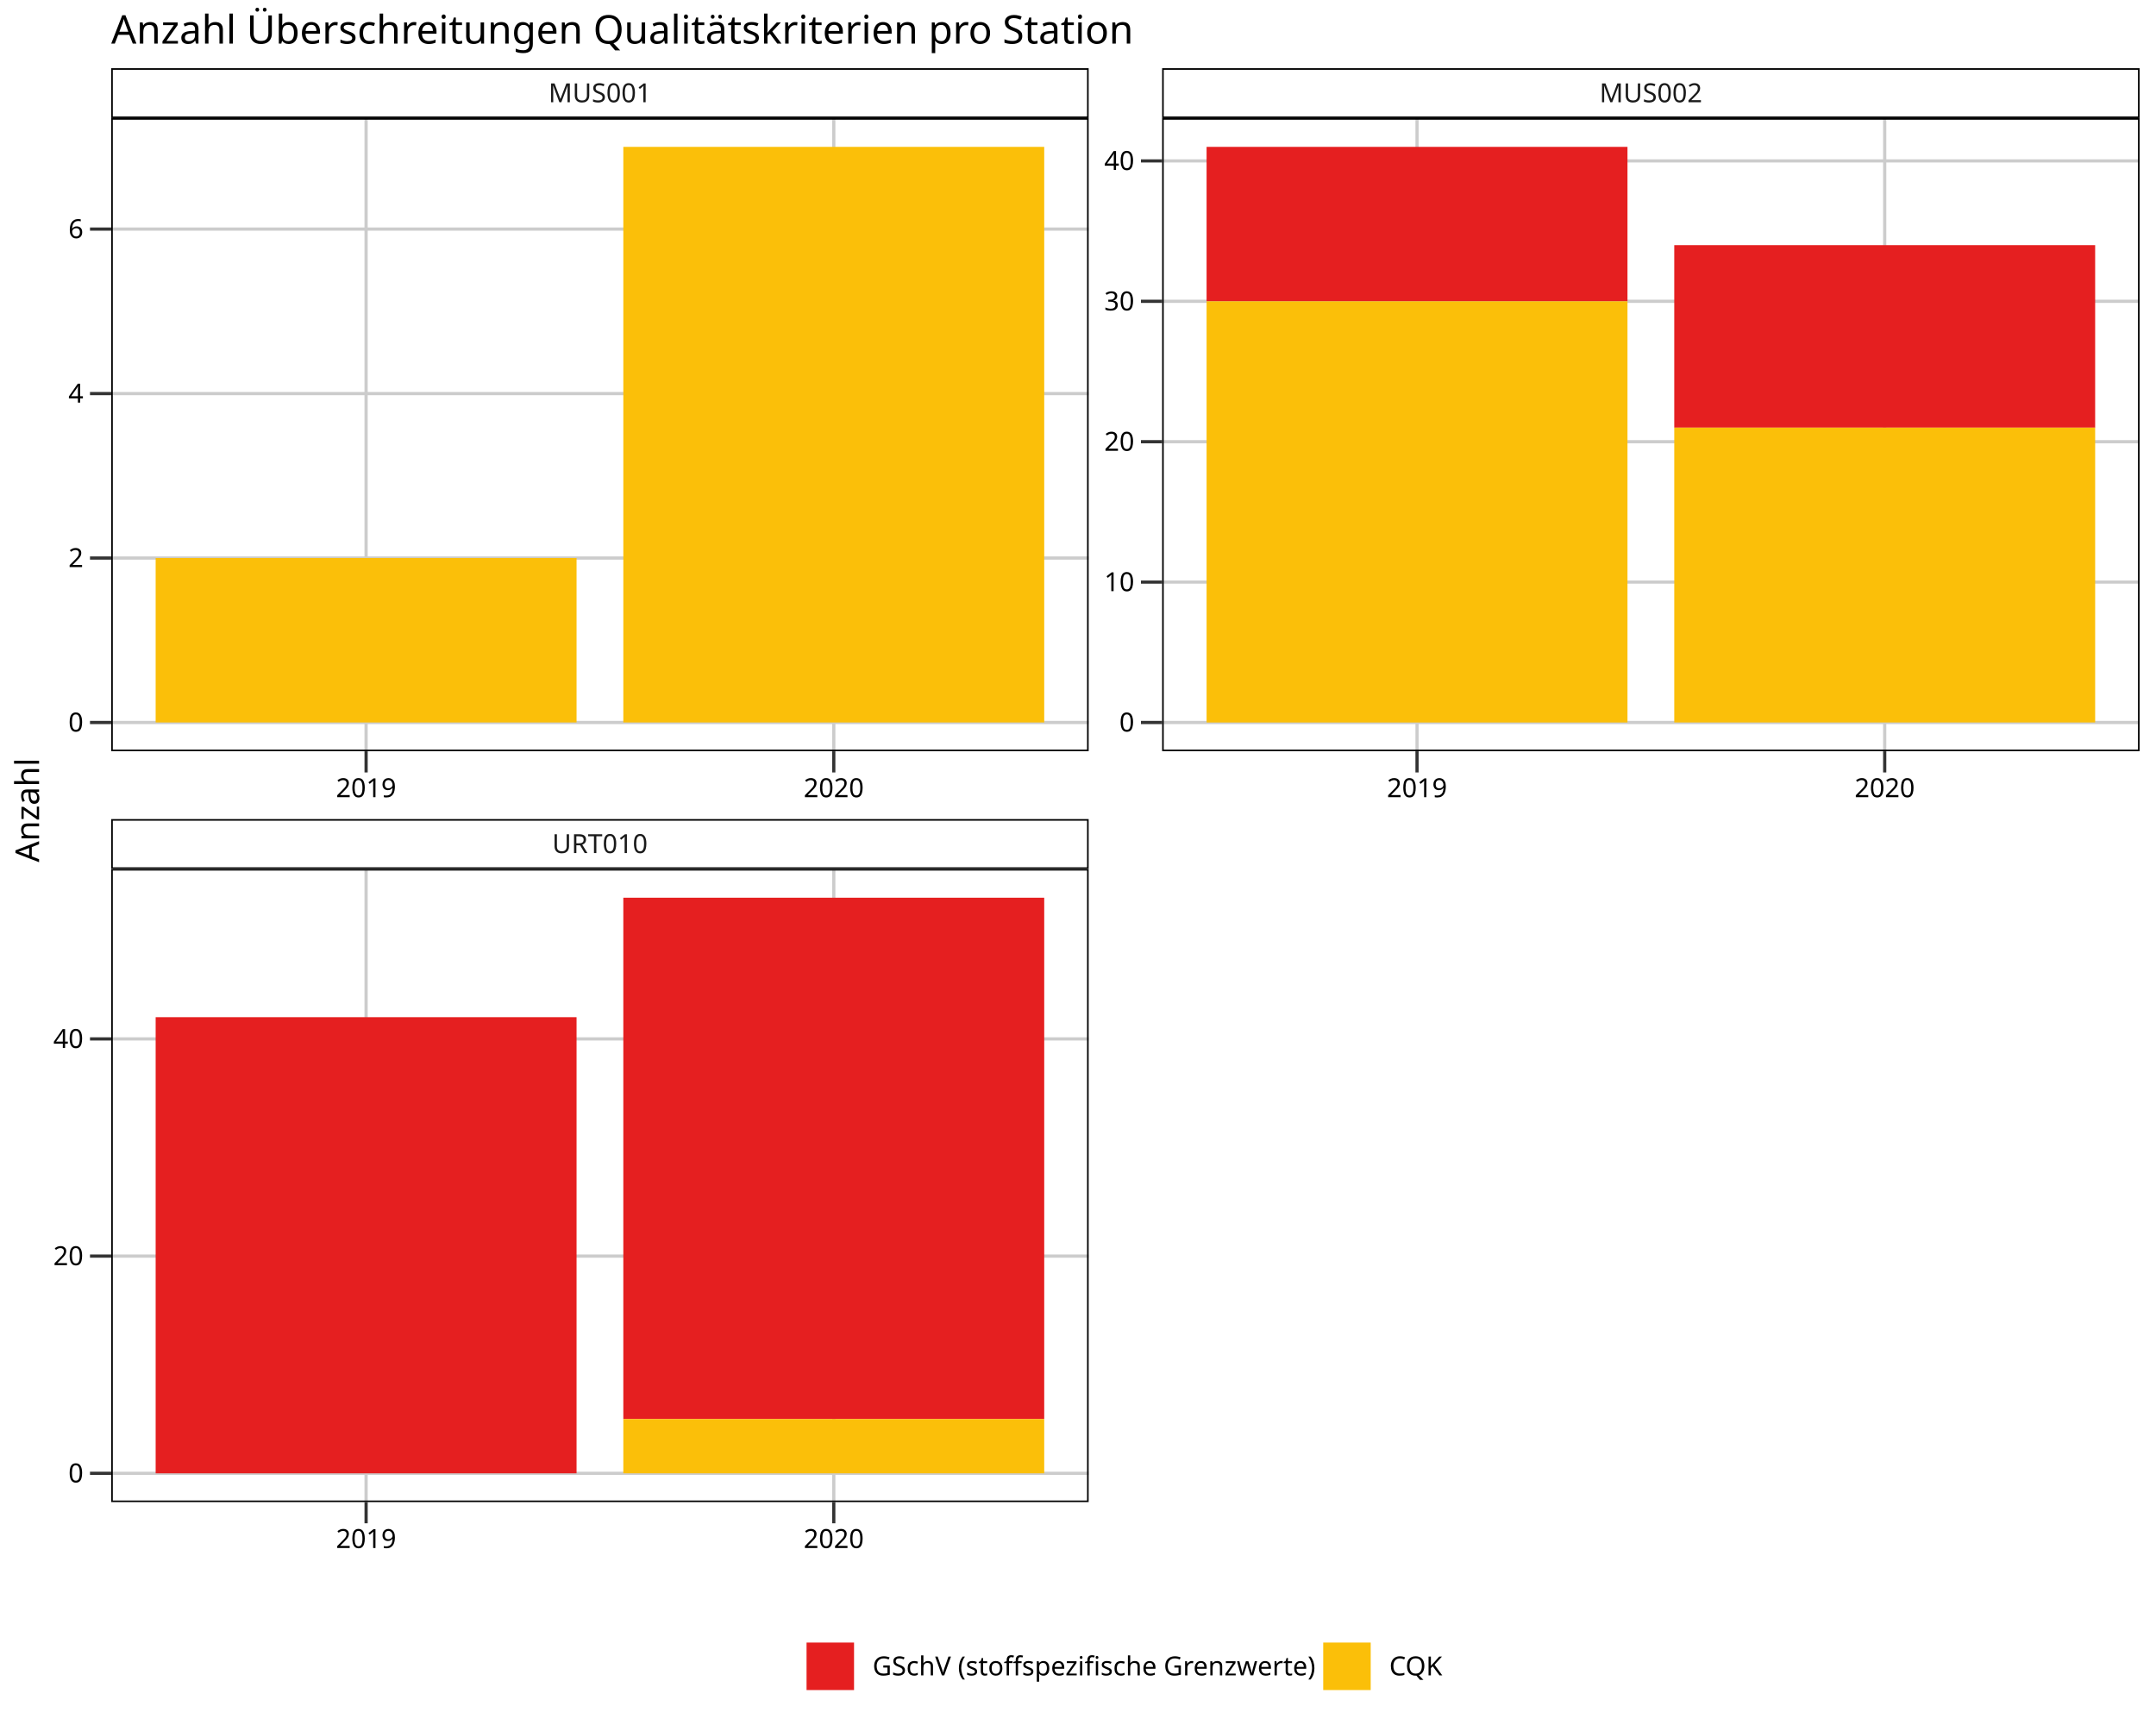
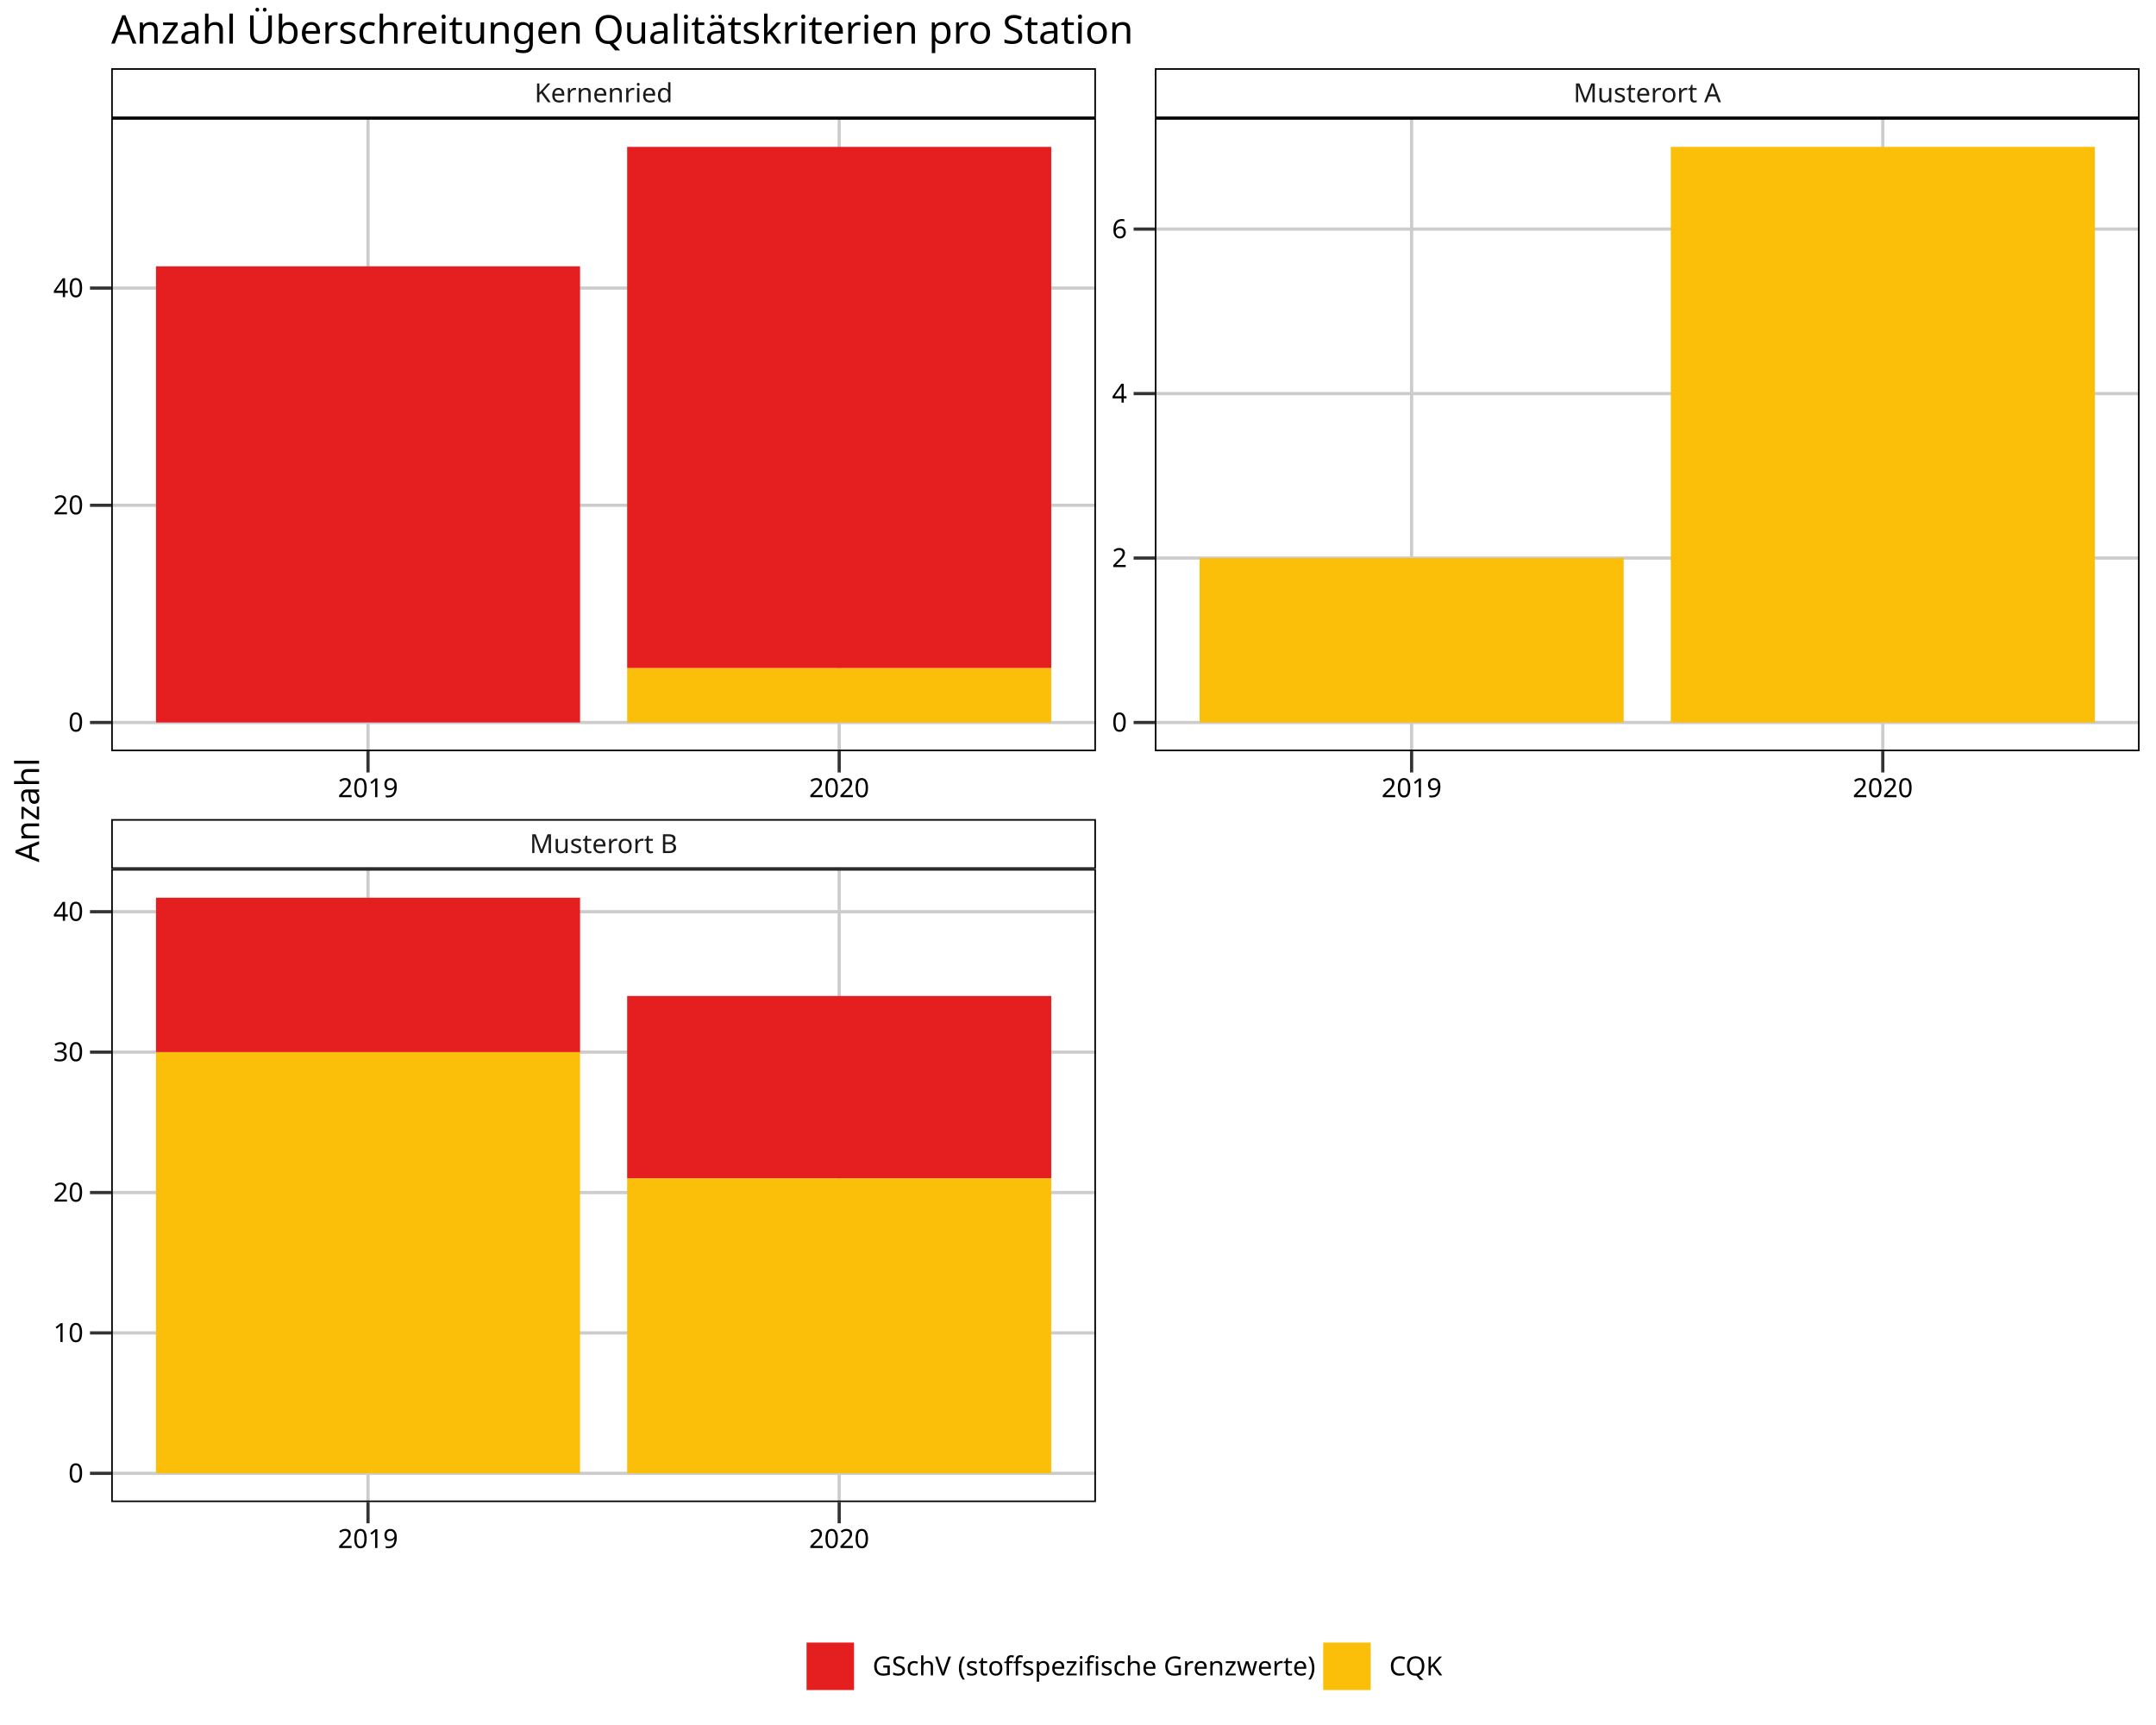
<svg xmlns="http://www.w3.org/2000/svg" class="svglite" data-engine-version="2.0" width="720.00pt" height="576.00pt" viewBox="0 0 720.00 576.00">
  <defs>
    <style type="text/css">
    .svglite line, .svglite polyline, .svglite polygon, .svglite path, .svglite rect, .svglite circle {
      fill: none;
      stroke: #000000;
      stroke-linecap: round;
      stroke-linejoin: round;
      stroke-miterlimit: 10.00;
    }
  </style>
  </defs>
  <rect width="100%" height="100%" style="stroke: none; fill: #FFFFFF;" />
  <defs>
    <clipPath id="cpMC4wMHw3MjAuMDB8MC4wMHw1NzYuMDA=">
      <rect x="0.00" y="0.00" width="720.00" height="576.00" />
    </clipPath>
  </defs>
  <g clip-path="url(#cpMC4wMHw3MjAuMDB8MC4wMHw1NzYuMDA=)">
-     <rect x="-0" y="0.00" width="720.00" height="576.00" style="stroke-width: 1.07; stroke: #FFFFFF; fill: #FFFFFF;" />
+     <rect x="0.00" y="0.00" width="720.00" height="576.00" style="stroke-width: 1.07; stroke: #FFFFFF; fill: #FFFFFF;" />
  </g>
  <defs>
-     <clipPath id="cpMzcuMTR8MzYzLjU2fDM5LjQzfDI1MC44Ng==">
-       <rect x="37.14" y="39.43" width="326.42" height="211.42" />
+     <clipPath id="cpMzcuMTR8MzY2LjAwfDM5LjQzfDI1MC44Ng==">
+       <rect x="37.14" y="39.43" width="328.86" height="211.42" />
    </clipPath>
  </defs>
-   <g clip-path="url(#cpMzcuMTR8MzYzLjU2fDM5LjQzfDI1MC44Ng==)">
-     <rect x="37.14" y="39.43" width="326.42" height="211.42" style="stroke-width: 1.07; stroke: none; fill: #FFFFFF;" />
-     <polyline points="37.14,241.25 363.56,241.25 " style="stroke-width: 1.07; stroke: #CCCCCC; stroke-linecap: butt;" />
-     <polyline points="37.14,186.33 363.56,186.33 " style="stroke-width: 1.07; stroke: #CCCCCC; stroke-linecap: butt;" />
-     <polyline points="37.14,131.42 363.56,131.42 " style="stroke-width: 1.07; stroke: #CCCCCC; stroke-linecap: butt;" />
-     <polyline points="37.14,76.50 363.56,76.50 " style="stroke-width: 1.07; stroke: #CCCCCC; stroke-linecap: butt;" />
-     <polyline points="122.26,250.86 122.26,39.43 " style="stroke-width: 1.07; stroke: #CCCCCC; stroke-linecap: butt;" />
-     <polyline points="278.44,250.86 278.44,39.43 " style="stroke-width: 1.07; stroke: #CCCCCC; stroke-linecap: butt;" />
-     <rect x="51.98" y="186.33" width="140.56" height="0.00" style="stroke-width: 1.07; stroke: none; stroke-linecap: butt; stroke-linejoin: miter; fill: #E51F20;" />
-     <rect x="51.98" y="186.33" width="140.56" height="54.91" style="stroke-width: 1.07; stroke: none; stroke-linecap: butt; stroke-linejoin: miter; fill: #FBBF09;" />
-     <rect x="208.16" y="49.04" width="140.56" height="0.00" style="stroke-width: 1.07; stroke: none; stroke-linecap: butt; stroke-linejoin: miter; fill: #E51F20;" />
-     <rect x="208.16" y="49.04" width="140.56" height="192.20" style="stroke-width: 1.07; stroke: none; stroke-linecap: butt; stroke-linejoin: miter; fill: #FBBF09;" />
-     <rect x="37.14" y="39.43" width="326.42" height="211.42" style="stroke-width: 1.07;" />
+   <g clip-path="url(#cpMzcuMTR8MzY2LjAwfDM5LjQzfDI1MC44Ng==)">
+     <rect x="37.14" y="39.43" width="328.86" height="211.42" style="stroke-width: 1.07; stroke: none; fill: #FFFFFF;" />
+     <polyline points="37.14,241.25 366.00,241.25 " style="stroke-width: 1.07; stroke: #CCCCCC; stroke-linecap: butt;" />
+     <polyline points="37.14,168.72 366.00,168.72 " style="stroke-width: 1.07; stroke: #CCCCCC; stroke-linecap: butt;" />
+     <polyline points="37.14,96.19 366.00,96.19 " style="stroke-width: 1.07; stroke: #CCCCCC; stroke-linecap: butt;" />
+     <polyline points="122.90,250.86 122.90,39.43 " style="stroke-width: 1.07; stroke: #CCCCCC; stroke-linecap: butt;" />
+     <polyline points="280.25,250.86 280.25,39.43 " style="stroke-width: 1.07; stroke: #CCCCCC; stroke-linecap: butt;" />
+     <rect x="52.09" y="88.93" width="141.62" height="152.31" style="stroke-width: 1.07; stroke: none; stroke-linecap: butt; stroke-linejoin: miter; fill: #E51F20;" />
+     <rect x="52.09" y="241.25" width="141.62" height="0.00" style="stroke-width: 1.07; stroke: none; stroke-linecap: butt; stroke-linejoin: miter; fill: #FBBF09;" />
+     <rect x="209.44" y="49.04" width="141.62" height="174.07" style="stroke-width: 1.07; stroke: none; stroke-linecap: butt; stroke-linejoin: miter; fill: #E51F20;" />
+     <rect x="209.44" y="223.11" width="141.62" height="18.13" style="stroke-width: 1.07; stroke: none; stroke-linecap: butt; stroke-linejoin: miter; fill: #FBBF09;" />
+     <rect x="37.14" y="39.43" width="328.86" height="211.42" style="stroke-width: 1.07;" />
  </g>
  <g clip-path="url(#cpMC4wMHw3MjAuMDB8MC4wMHw1NzYuMDA=)">
</g>
  <defs>
-     <clipPath id="cpMzcuMTR8MzYzLjU2fDI5MC4xNXw1MDEuNTc=">
-       <rect x="37.14" y="290.15" width="326.42" height="211.42" />
+     <clipPath id="cpMzcuMTR8MzY2LjAwfDI5MC4xNXw1MDEuNTc=">
+       <rect x="37.14" y="290.15" width="328.86" height="211.42" />
    </clipPath>
  </defs>
-   <g clip-path="url(#cpMzcuMTR8MzYzLjU2fDI5MC4xNXw1MDEuNTc=)">
-     <rect x="37.14" y="290.15" width="326.42" height="211.42" style="stroke-width: 1.07; stroke: none; fill: #FFFFFF;" />
-     <polyline points="37.14,491.96 363.56,491.96 " style="stroke-width: 1.07; stroke: #CCCCCC; stroke-linecap: butt;" />
-     <polyline points="37.14,419.43 363.56,419.43 " style="stroke-width: 1.07; stroke: #CCCCCC; stroke-linecap: butt;" />
-     <polyline points="37.14,346.90 363.56,346.90 " style="stroke-width: 1.07; stroke: #CCCCCC; stroke-linecap: butt;" />
-     <polyline points="122.26,501.57 122.26,290.15 " style="stroke-width: 1.07; stroke: #CCCCCC; stroke-linecap: butt;" />
-     <polyline points="278.44,501.57 278.44,290.15 " style="stroke-width: 1.07; stroke: #CCCCCC; stroke-linecap: butt;" />
-     <rect x="51.98" y="339.65" width="140.56" height="152.31" style="stroke-width: 1.07; stroke: none; stroke-linecap: butt; stroke-linejoin: miter; fill: #E51F20;" />
-     <rect x="51.98" y="491.96" width="140.56" height="0.00" style="stroke-width: 1.07; stroke: none; stroke-linecap: butt; stroke-linejoin: miter; fill: #FBBF09;" />
-     <rect x="208.16" y="299.76" width="140.56" height="174.07" style="stroke-width: 1.07; stroke: none; stroke-linecap: butt; stroke-linejoin: miter; fill: #E51F20;" />
-     <rect x="208.16" y="473.83" width="140.56" height="18.13" style="stroke-width: 1.07; stroke: none; stroke-linecap: butt; stroke-linejoin: miter; fill: #FBBF09;" />
-     <rect x="37.14" y="290.15" width="326.42" height="211.42" style="stroke-width: 1.07;" />
+   <g clip-path="url(#cpMzcuMTR8MzY2LjAwfDI5MC4xNXw1MDEuNTc=)">
+     <rect x="37.14" y="290.15" width="328.86" height="211.42" style="stroke-width: 1.07; stroke: none; fill: #FFFFFF;" />
+     <polyline points="37.14,491.96 366.00,491.96 " style="stroke-width: 1.07; stroke: #CCCCCC; stroke-linecap: butt;" />
+     <polyline points="37.14,445.08 366.00,445.08 " style="stroke-width: 1.07; stroke: #CCCCCC; stroke-linecap: butt;" />
+     <polyline points="37.14,398.20 366.00,398.20 " style="stroke-width: 1.07; stroke: #CCCCCC; stroke-linecap: butt;" />
+     <polyline points="37.14,351.32 366.00,351.32 " style="stroke-width: 1.07; stroke: #CCCCCC; stroke-linecap: butt;" />
+     <polyline points="37.14,304.44 366.00,304.44 " style="stroke-width: 1.07; stroke: #CCCCCC; stroke-linecap: butt;" />
+     <polyline points="122.90,501.57 122.90,290.15 " style="stroke-width: 1.07; stroke: #CCCCCC; stroke-linecap: butt;" />
+     <polyline points="280.25,501.57 280.25,290.15 " style="stroke-width: 1.07; stroke: #CCCCCC; stroke-linecap: butt;" />
+     <rect x="52.09" y="299.76" width="141.62" height="51.57" style="stroke-width: 1.07; stroke: none; stroke-linecap: butt; stroke-linejoin: miter; fill: #E51F20;" />
+     <rect x="52.09" y="351.32" width="141.62" height="140.64" style="stroke-width: 1.07; stroke: none; stroke-linecap: butt; stroke-linejoin: miter; fill: #FBBF09;" />
+     <rect x="209.44" y="332.57" width="141.62" height="60.94" style="stroke-width: 1.07; stroke: none; stroke-linecap: butt; stroke-linejoin: miter; fill: #E51F20;" />
+     <rect x="209.44" y="393.51" width="141.62" height="98.44" style="stroke-width: 1.07; stroke: none; stroke-linecap: butt; stroke-linejoin: miter; fill: #FBBF09;" />
+     <rect x="37.14" y="290.15" width="328.86" height="211.42" style="stroke-width: 1.07;" />
  </g>
  <g clip-path="url(#cpMC4wMHw3MjAuMDB8MC4wMHw1NzYuMDA=)">
</g>
  <defs>
-     <clipPath id="cpMzg4LjEwfDcxNC41MnwzOS40M3wyNTAuODY=">
-       <rect x="388.10" y="39.43" width="326.42" height="211.42" />
+     <clipPath id="cpMzg1LjY2fDcxNC41MnwzOS40M3wyNTAuODY=">
+       <rect x="385.66" y="39.43" width="328.86" height="211.42" />
    </clipPath>
  </defs>
-   <g clip-path="url(#cpMzg4LjEwfDcxNC41MnwzOS40M3wyNTAuODY=)">
-     <rect x="388.10" y="39.43" width="326.42" height="211.42" style="stroke-width: 1.07; stroke: none; fill: #FFFFFF;" />
-     <polyline points="388.10,241.25 714.52,241.25 " style="stroke-width: 1.07; stroke: #CCCCCC; stroke-linecap: butt;" />
-     <polyline points="388.10,194.37 714.52,194.37 " style="stroke-width: 1.07; stroke: #CCCCCC; stroke-linecap: butt;" />
-     <polyline points="388.10,147.49 714.52,147.49 " style="stroke-width: 1.07; stroke: #CCCCCC; stroke-linecap: butt;" />
-     <polyline points="388.10,100.61 714.52,100.61 " style="stroke-width: 1.07; stroke: #CCCCCC; stroke-linecap: butt;" />
-     <polyline points="388.10,53.73 714.52,53.73 " style="stroke-width: 1.07; stroke: #CCCCCC; stroke-linecap: butt;" />
-     <polyline points="473.22,250.86 473.22,39.43 " style="stroke-width: 1.07; stroke: #CCCCCC; stroke-linecap: butt;" />
-     <polyline points="629.40,250.86 629.40,39.43 " style="stroke-width: 1.07; stroke: #CCCCCC; stroke-linecap: butt;" />
-     <rect x="402.94" y="49.04" width="140.56" height="51.57" style="stroke-width: 1.07; stroke: none; stroke-linecap: butt; stroke-linejoin: miter; fill: #E51F20;" />
-     <rect x="402.94" y="100.61" width="140.56" height="140.64" style="stroke-width: 1.07; stroke: none; stroke-linecap: butt; stroke-linejoin: miter; fill: #FBBF09;" />
-     <rect x="559.12" y="81.86" width="140.56" height="60.94" style="stroke-width: 1.07; stroke: none; stroke-linecap: butt; stroke-linejoin: miter; fill: #E51F20;" />
-     <rect x="559.12" y="142.80" width="140.56" height="98.44" style="stroke-width: 1.07; stroke: none; stroke-linecap: butt; stroke-linejoin: miter; fill: #FBBF09;" />
-     <rect x="388.10" y="39.43" width="326.42" height="211.42" style="stroke-width: 1.07;" />
+   <g clip-path="url(#cpMzg1LjY2fDcxNC41MnwzOS40M3wyNTAuODY=)">
+     <rect x="385.66" y="39.43" width="328.86" height="211.42" style="stroke-width: 1.07; stroke: none; fill: #FFFFFF;" />
+     <polyline points="385.66,241.25 714.52,241.25 " style="stroke-width: 1.07; stroke: #CCCCCC; stroke-linecap: butt;" />
+     <polyline points="385.66,186.33 714.52,186.33 " style="stroke-width: 1.07; stroke: #CCCCCC; stroke-linecap: butt;" />
+     <polyline points="385.66,131.42 714.52,131.42 " style="stroke-width: 1.07; stroke: #CCCCCC; stroke-linecap: butt;" />
+     <polyline points="385.66,76.50 714.52,76.50 " style="stroke-width: 1.07; stroke: #CCCCCC; stroke-linecap: butt;" />
+     <polyline points="471.41,250.86 471.41,39.43 " style="stroke-width: 1.07; stroke: #CCCCCC; stroke-linecap: butt;" />
+     <polyline points="628.76,250.86 628.76,39.43 " style="stroke-width: 1.07; stroke: #CCCCCC; stroke-linecap: butt;" />
+     <rect x="400.61" y="186.33" width="141.62" height="0.00" style="stroke-width: 1.07; stroke: none; stroke-linecap: butt; stroke-linejoin: miter; fill: #E51F20;" />
+     <rect x="400.61" y="186.33" width="141.62" height="54.91" style="stroke-width: 1.07; stroke: none; stroke-linecap: butt; stroke-linejoin: miter; fill: #FBBF09;" />
+     <rect x="557.96" y="49.04" width="141.62" height="0.00" style="stroke-width: 1.07; stroke: none; stroke-linecap: butt; stroke-linejoin: miter; fill: #E51F20;" />
+     <rect x="557.96" y="49.04" width="141.62" height="192.20" style="stroke-width: 1.07; stroke: none; stroke-linecap: butt; stroke-linejoin: miter; fill: #FBBF09;" />
+     <rect x="385.66" y="39.43" width="328.86" height="211.42" style="stroke-width: 1.07;" />
  </g>
  <g clip-path="url(#cpMC4wMHw3MjAuMDB8MC4wMHw1NzYuMDA=)">
</g>
  <defs>
-     <clipPath id="cpMzg4LjEwfDcxNC41MnwyOTAuMTV8NTAxLjU3">
-       <rect x="388.10" y="290.15" width="326.42" height="211.42" />
+     <clipPath id="cpMzg1LjY2fDcxNC41MnwyOTAuMTV8NTAxLjU3">
+       <rect x="385.66" y="290.15" width="328.86" height="211.42" />
    </clipPath>
  </defs>
-   <g clip-path="url(#cpMzg4LjEwfDcxNC41MnwyOTAuMTV8NTAxLjU3)">
+   <g clip-path="url(#cpMzg1LjY2fDcxNC41MnwyOTAuMTV8NTAxLjU3)">
</g>
  <g clip-path="url(#cpMC4wMHw3MjAuMDB8MC4wMHw1NzYuMDA=)">
</g>
  <defs>
-     <clipPath id="cpMzcuMTR8MzYzLjU2fDI3My41MHwyOTAuMTU=">
-       <rect x="37.14" y="273.50" width="326.42" height="16.65" />
+     <clipPath id="cpMzcuMTR8MzY2LjAwfDI3My41MHwyOTAuMTU=">
+       <rect x="37.14" y="273.50" width="328.86" height="16.65" />
    </clipPath>
  </defs>
-   <g clip-path="url(#cpMzcuMTR8MzYzLjU2fDI3My41MHwyOTAuMTU=)">
-     <rect x="37.14" y="273.50" width="326.42" height="16.65" style="stroke-width: 1.07; fill: #FFFFFF;" />
-     <text x="200.35" y="284.85" text-anchor="middle" style="font-size: 8.80px; fill: #1A1A1A; font-family: sans;" textLength="32.77px" lengthAdjust="spacingAndGlyphs">URT010</text>
+   <g clip-path="url(#cpMzcuMTR8MzY2LjAwfDI3My41MHwyOTAuMTU=)">
+     <rect x="37.14" y="273.50" width="328.86" height="16.65" style="stroke-width: 1.07; fill: #FFFFFF;" />
+     <text x="201.57" y="284.85" text-anchor="middle" style="font-size: 8.80px; fill: #1A1A1A; font-family: sans;" textLength="45.49px" lengthAdjust="spacingAndGlyphs">Musterort B</text>
  </g>
  <g clip-path="url(#cpMC4wMHw3MjAuMDB8MC4wMHw1NzYuMDA=)">
</g>
  <defs>
-     <clipPath id="cpMzg4LjEwfDcxNC41MnwyNzMuNTB8MjkwLjE1">
-       <rect x="388.10" y="273.50" width="326.42" height="16.65" />
+     <clipPath id="cpMzg1LjY2fDcxNC41MnwyNzMuNTB8MjkwLjE1">
+       <rect x="385.66" y="273.50" width="328.86" height="16.65" />
    </clipPath>
  </defs>
-   <g clip-path="url(#cpMzg4LjEwfDcxNC41MnwyNzMuNTB8MjkwLjE1)">
+   <g clip-path="url(#cpMzg1LjY2fDcxNC41MnwyNzMuNTB8MjkwLjE1)">
</g>
  <g clip-path="url(#cpMC4wMHw3MjAuMDB8MC4wMHw1NzYuMDA=)">
</g>
  <defs>
-     <clipPath id="cpMzcuMTR8MzYzLjU2fDIyLjc4fDM5LjQz">
-       <rect x="37.14" y="22.78" width="326.42" height="16.65" />
+     <clipPath id="cpMzcuMTR8MzY2LjAwfDIyLjc4fDM5LjQz">
+       <rect x="37.14" y="22.78" width="328.86" height="16.65" />
    </clipPath>
  </defs>
-   <g clip-path="url(#cpMzcuMTR8MzYzLjU2fDIyLjc4fDM5LjQz)">
-     <rect x="37.14" y="22.78" width="326.42" height="16.65" style="stroke-width: 1.07; fill: #FFFFFF;" />
-     <text x="200.35" y="34.14" text-anchor="middle" style="font-size: 8.80px; fill: #1A1A1A; font-family: sans;" textLength="34.25px" lengthAdjust="spacingAndGlyphs">MUS001</text>
+   <g clip-path="url(#cpMzcuMTR8MzY2LjAwfDIyLjc4fDM5LjQz)">
+     <rect x="37.14" y="22.78" width="328.86" height="16.65" style="stroke-width: 1.07; fill: #FFFFFF;" />
+     <text x="201.57" y="34.14" text-anchor="middle" style="font-size: 8.80px; fill: #1A1A1A; font-family: sans;" textLength="43.05px" lengthAdjust="spacingAndGlyphs">Kernenried</text>
  </g>
  <g clip-path="url(#cpMC4wMHw3MjAuMDB8MC4wMHw1NzYuMDA=)">
</g>
  <defs>
-     <clipPath id="cpMzg4LjEwfDcxNC41MnwyMi43OHwzOS40Mw==">
-       <rect x="388.10" y="22.78" width="326.42" height="16.65" />
+     <clipPath id="cpMzg1LjY2fDcxNC41MnwyMi43OHwzOS40Mw==">
+       <rect x="385.66" y="22.78" width="328.86" height="16.65" />
    </clipPath>
  </defs>
-   <g clip-path="url(#cpMzg4LjEwfDcxNC41MnwyMi43OHwzOS40Mw==)">
-     <rect x="388.10" y="22.78" width="326.42" height="16.65" style="stroke-width: 1.07; fill: #FFFFFF;" />
-     <text x="551.31" y="34.14" text-anchor="middle" style="font-size: 8.80px; fill: #1A1A1A; font-family: sans;" textLength="34.25px" lengthAdjust="spacingAndGlyphs">MUS002</text>
+   <g clip-path="url(#cpMzg1LjY2fDcxNC41MnwyMi43OHwzOS40Mw==)">
+     <rect x="385.66" y="22.78" width="328.86" height="16.65" style="stroke-width: 1.07; fill: #FFFFFF;" />
+     <text x="550.09" y="34.14" text-anchor="middle" style="font-size: 8.80px; fill: #1A1A1A; font-family: sans;" textLength="45.49px" lengthAdjust="spacingAndGlyphs">Musterort A</text>
  </g>
  <g clip-path="url(#cpMC4wMHw3MjAuMDB8MC4wMHw1NzYuMDA=)">
-     <polyline points="122.26,508.65 122.26,501.57 " style="stroke-width: 1.07; stroke: #333333; stroke-linecap: butt;" />
-     <polyline points="278.44,508.65 278.44,501.57 " style="stroke-width: 1.07; stroke: #333333; stroke-linecap: butt;" />
-     <text x="122.26" y="516.90" text-anchor="middle" style="font-size: 8.80px; font-family: sans;" textLength="19.58px" lengthAdjust="spacingAndGlyphs">2019</text>
-     <text x="278.44" y="516.90" text-anchor="middle" style="font-size: 8.80px; font-family: sans;" textLength="19.58px" lengthAdjust="spacingAndGlyphs">2020</text>
-     <polyline points="122.26,257.94 122.26,250.86 " style="stroke-width: 1.07; stroke: #333333; stroke-linecap: butt;" />
-     <polyline points="278.44,257.94 278.44,250.86 " style="stroke-width: 1.07; stroke: #333333; stroke-linecap: butt;" />
-     <text x="122.26" y="266.19" text-anchor="middle" style="font-size: 8.80px; font-family: sans;" textLength="19.58px" lengthAdjust="spacingAndGlyphs">2019</text>
-     <text x="278.44" y="266.19" text-anchor="middle" style="font-size: 8.80px; font-family: sans;" textLength="19.58px" lengthAdjust="spacingAndGlyphs">2020</text>
-     <polyline points="473.22,257.94 473.22,250.86 " style="stroke-width: 1.07; stroke: #333333; stroke-linecap: butt;" />
-     <polyline points="629.40,257.94 629.40,250.86 " style="stroke-width: 1.07; stroke: #333333; stroke-linecap: butt;" />
-     <text x="473.22" y="266.19" text-anchor="middle" style="font-size: 8.80px; font-family: sans;" textLength="19.58px" lengthAdjust="spacingAndGlyphs">2019</text>
-     <text x="629.40" y="266.19" text-anchor="middle" style="font-size: 8.80px; font-family: sans;" textLength="19.58px" lengthAdjust="spacingAndGlyphs">2020</text>
-     <text x="378.83" y="244.27" text-anchor="end" style="font-size: 8.80px; font-family: sans;" textLength="4.89px" lengthAdjust="spacingAndGlyphs">0</text>
-     <text x="378.83" y="197.39" text-anchor="end" style="font-size: 8.80px; font-family: sans;" textLength="9.79px" lengthAdjust="spacingAndGlyphs">10</text>
-     <text x="378.83" y="150.52" text-anchor="end" style="font-size: 8.80px; font-family: sans;" textLength="9.79px" lengthAdjust="spacingAndGlyphs">20</text>
-     <text x="378.83" y="103.64" text-anchor="end" style="font-size: 8.80px; font-family: sans;" textLength="9.79px" lengthAdjust="spacingAndGlyphs">30</text>
-     <text x="378.83" y="56.76" text-anchor="end" style="font-size: 8.80px; font-family: sans;" textLength="9.79px" lengthAdjust="spacingAndGlyphs">40</text>
-     <polyline points="381.02,241.25 388.10,241.25 " style="stroke-width: 1.07; stroke: #333333; stroke-linecap: butt;" />
-     <polyline points="381.02,194.37 388.10,194.37 " style="stroke-width: 1.07; stroke: #333333; stroke-linecap: butt;" />
-     <polyline points="381.02,147.49 388.10,147.49 " style="stroke-width: 1.07; stroke: #333333; stroke-linecap: butt;" />
-     <polyline points="381.02,100.61 388.10,100.61 " style="stroke-width: 1.07; stroke: #333333; stroke-linecap: butt;" />
-     <polyline points="381.02,53.73 388.10,53.73 " style="stroke-width: 1.07; stroke: #333333; stroke-linecap: butt;" />
+     <polyline points="122.90,508.65 122.90,501.57 " style="stroke-width: 1.07; stroke: #333333; stroke-linecap: butt;" />
+     <polyline points="280.25,508.65 280.25,501.57 " style="stroke-width: 1.07; stroke: #333333; stroke-linecap: butt;" />
+     <text x="122.90" y="516.90" text-anchor="middle" style="font-size: 8.80px; font-family: sans;" textLength="19.58px" lengthAdjust="spacingAndGlyphs">2019</text>
+     <text x="280.25" y="516.90" text-anchor="middle" style="font-size: 8.80px; font-family: sans;" textLength="19.58px" lengthAdjust="spacingAndGlyphs">2020</text>
+     <polyline points="122.90,257.94 122.90,250.86 " style="stroke-width: 1.07; stroke: #333333; stroke-linecap: butt;" />
+     <polyline points="280.25,257.94 280.25,250.86 " style="stroke-width: 1.07; stroke: #333333; stroke-linecap: butt;" />
+     <text x="122.90" y="266.19" text-anchor="middle" style="font-size: 8.80px; font-family: sans;" textLength="19.58px" lengthAdjust="spacingAndGlyphs">2019</text>
+     <text x="280.25" y="266.19" text-anchor="middle" style="font-size: 8.80px; font-family: sans;" textLength="19.58px" lengthAdjust="spacingAndGlyphs">2020</text>
+     <polyline points="471.41,257.94 471.41,250.86 " style="stroke-width: 1.07; stroke: #333333; stroke-linecap: butt;" />
+     <polyline points="628.76,257.94 628.76,250.86 " style="stroke-width: 1.07; stroke: #333333; stroke-linecap: butt;" />
+     <text x="471.41" y="266.19" text-anchor="middle" style="font-size: 8.80px; font-family: sans;" textLength="19.58px" lengthAdjust="spacingAndGlyphs">2019</text>
+     <text x="628.76" y="266.19" text-anchor="middle" style="font-size: 8.80px; font-family: sans;" textLength="19.58px" lengthAdjust="spacingAndGlyphs">2020</text>
+     <text x="376.38" y="244.27" text-anchor="end" style="font-size: 8.80px; font-family: sans;" textLength="4.89px" lengthAdjust="spacingAndGlyphs">0</text>
+     <text x="376.38" y="189.36" text-anchor="end" style="font-size: 8.80px; font-family: sans;" textLength="4.89px" lengthAdjust="spacingAndGlyphs">2</text>
+     <text x="376.38" y="134.44" text-anchor="end" style="font-size: 8.80px; font-family: sans;" textLength="4.89px" lengthAdjust="spacingAndGlyphs">4</text>
+     <text x="376.38" y="79.53" text-anchor="end" style="font-size: 8.80px; font-family: sans;" textLength="4.89px" lengthAdjust="spacingAndGlyphs">6</text>
+     <polyline points="378.57,241.25 385.66,241.25 " style="stroke-width: 1.07; stroke: #333333; stroke-linecap: butt;" />
+     <polyline points="378.57,186.33 385.66,186.33 " style="stroke-width: 1.07; stroke: #333333; stroke-linecap: butt;" />
+     <polyline points="378.57,131.42 385.66,131.42 " style="stroke-width: 1.07; stroke: #333333; stroke-linecap: butt;" />
+     <polyline points="378.57,76.50 385.66,76.50 " style="stroke-width: 1.07; stroke: #333333; stroke-linecap: butt;" />
    <text x="27.86" y="244.27" text-anchor="end" style="font-size: 8.80px; font-family: sans;" textLength="4.89px" lengthAdjust="spacingAndGlyphs">0</text>
-     <text x="27.86" y="189.36" text-anchor="end" style="font-size: 8.80px; font-family: sans;" textLength="4.89px" lengthAdjust="spacingAndGlyphs">2</text>
-     <text x="27.86" y="134.44" text-anchor="end" style="font-size: 8.80px; font-family: sans;" textLength="4.89px" lengthAdjust="spacingAndGlyphs">4</text>
-     <text x="27.86" y="79.53" text-anchor="end" style="font-size: 8.80px; font-family: sans;" textLength="4.89px" lengthAdjust="spacingAndGlyphs">6</text>
+     <text x="27.86" y="171.74" text-anchor="end" style="font-size: 8.80px; font-family: sans;" textLength="9.79px" lengthAdjust="spacingAndGlyphs">20</text>
+     <text x="27.86" y="99.22" text-anchor="end" style="font-size: 8.80px; font-family: sans;" textLength="9.79px" lengthAdjust="spacingAndGlyphs">40</text>
    <polyline points="30.05,241.25 37.14,241.25 " style="stroke-width: 1.07; stroke: #333333; stroke-linecap: butt;" />
-     <polyline points="30.05,186.33 37.14,186.33 " style="stroke-width: 1.07; stroke: #333333; stroke-linecap: butt;" />
-     <polyline points="30.05,131.42 37.14,131.42 " style="stroke-width: 1.07; stroke: #333333; stroke-linecap: butt;" />
-     <polyline points="30.05,76.50 37.14,76.50 " style="stroke-width: 1.07; stroke: #333333; stroke-linecap: butt;" />
+     <polyline points="30.05,168.72 37.14,168.72 " style="stroke-width: 1.07; stroke: #333333; stroke-linecap: butt;" />
+     <polyline points="30.05,96.19 37.14,96.19 " style="stroke-width: 1.07; stroke: #333333; stroke-linecap: butt;" />
    <text x="27.86" y="494.99" text-anchor="end" style="font-size: 8.80px; font-family: sans;" textLength="4.89px" lengthAdjust="spacingAndGlyphs">0</text>
-     <text x="27.86" y="422.46" text-anchor="end" style="font-size: 8.80px; font-family: sans;" textLength="9.79px" lengthAdjust="spacingAndGlyphs">20</text>
-     <text x="27.86" y="349.93" text-anchor="end" style="font-size: 8.80px; font-family: sans;" textLength="9.79px" lengthAdjust="spacingAndGlyphs">40</text>
+     <text x="27.86" y="448.11" text-anchor="end" style="font-size: 8.80px; font-family: sans;" textLength="9.79px" lengthAdjust="spacingAndGlyphs">10</text>
+     <text x="27.86" y="401.23" text-anchor="end" style="font-size: 8.80px; font-family: sans;" textLength="9.79px" lengthAdjust="spacingAndGlyphs">20</text>
+     <text x="27.86" y="354.35" text-anchor="end" style="font-size: 8.80px; font-family: sans;" textLength="9.79px" lengthAdjust="spacingAndGlyphs">30</text>
+     <text x="27.86" y="307.47" text-anchor="end" style="font-size: 8.80px; font-family: sans;" textLength="9.79px" lengthAdjust="spacingAndGlyphs">40</text>
    <polyline points="30.05,491.96 37.14,491.96 " style="stroke-width: 1.07; stroke: #333333; stroke-linecap: butt;" />
-     <polyline points="30.05,419.43 37.14,419.43 " style="stroke-width: 1.07; stroke: #333333; stroke-linecap: butt;" />
-     <polyline points="30.05,346.90 37.14,346.90 " style="stroke-width: 1.07; stroke: #333333; stroke-linecap: butt;" />
+     <polyline points="30.05,445.08 37.14,445.08 " style="stroke-width: 1.07; stroke: #333333; stroke-linecap: butt;" />
+     <polyline points="30.05,398.20 37.14,398.20 " style="stroke-width: 1.07; stroke: #333333; stroke-linecap: butt;" />
+     <polyline points="30.05,351.32 37.14,351.32 " style="stroke-width: 1.07; stroke: #333333; stroke-linecap: butt;" />
+     <polyline points="30.05,304.44 37.14,304.44 " style="stroke-width: 1.07; stroke: #333333; stroke-linecap: butt;" />
    <text transform="translate(13.05,270.50) rotate(-90)" text-anchor="middle" style="font-size: 11.00px; font-family: sans;" textLength="33.64px" lengthAdjust="spacingAndGlyphs">Anzahl</text>
    <rect x="263.16" y="542.28" width="225.34" height="28.24" style="stroke-width: 1.07; stroke: none; fill: #FFFFFF;" />
    <rect x="268.64" y="547.76" width="17.28" height="17.28" style="stroke-width: 1.07; stroke: none; fill: #FFFFFF;" />
    <rect x="269.35" y="548.47" width="15.86" height="15.86" style="stroke-width: 1.07; stroke: none; stroke-linecap: butt; stroke-linejoin: miter; fill: #E51F20;" />
    <rect x="441.19" y="547.76" width="17.28" height="17.28" style="stroke-width: 1.07; stroke: none; fill: #FFFFFF;" />
    <rect x="441.89" y="548.47" width="15.86" height="15.86" style="stroke-width: 1.07; stroke: none; stroke-linecap: butt; stroke-linejoin: miter; fill: #FBBF09;" />
    <text x="291.40" y="559.43" style="font-size: 8.80px; font-family: sans;" textLength="144.31px" lengthAdjust="spacingAndGlyphs">GSchV (stoffspezifische Grenzwerte)</text>
    <text x="463.95" y="559.43" style="font-size: 8.80px; font-family: sans;" textLength="19.08px" lengthAdjust="spacingAndGlyphs">CQK</text>
    <text x="37.14" y="14.56" style="font-size: 13.20px; font-family: sans;" textLength="318.47px" lengthAdjust="spacingAndGlyphs">Anzahl Überschreitungen Qualitätskriterien pro Station</text>
  </g>
</svg>
